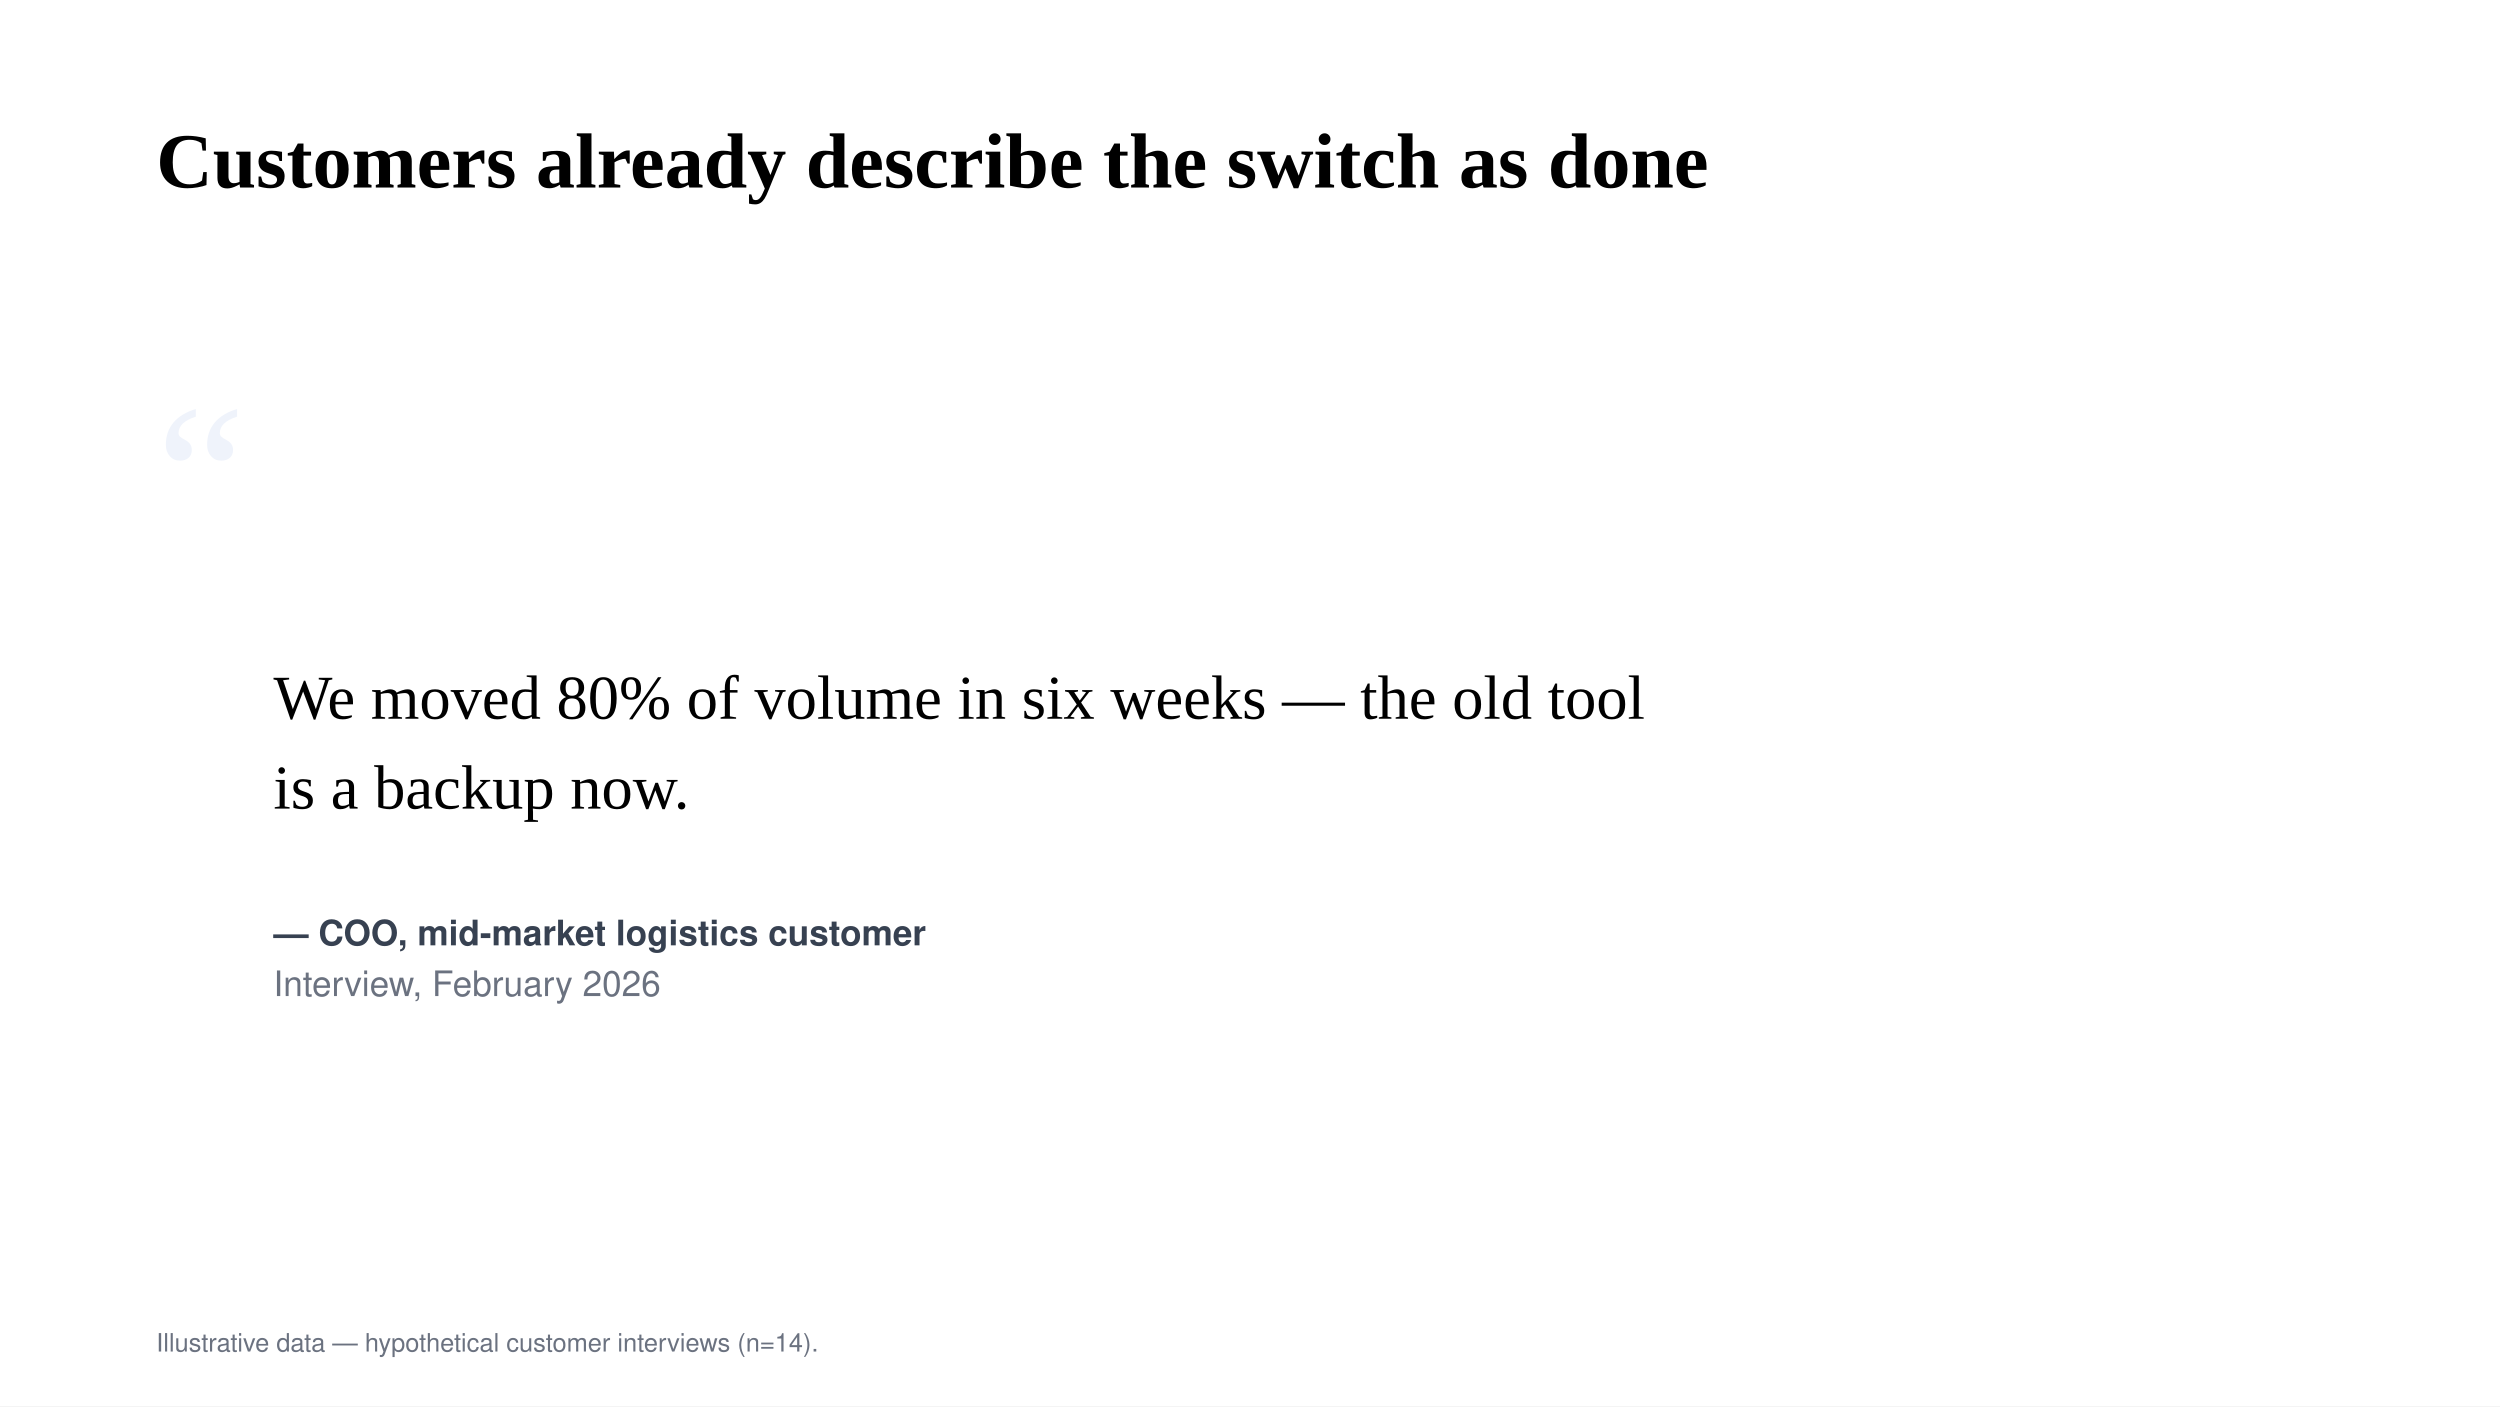
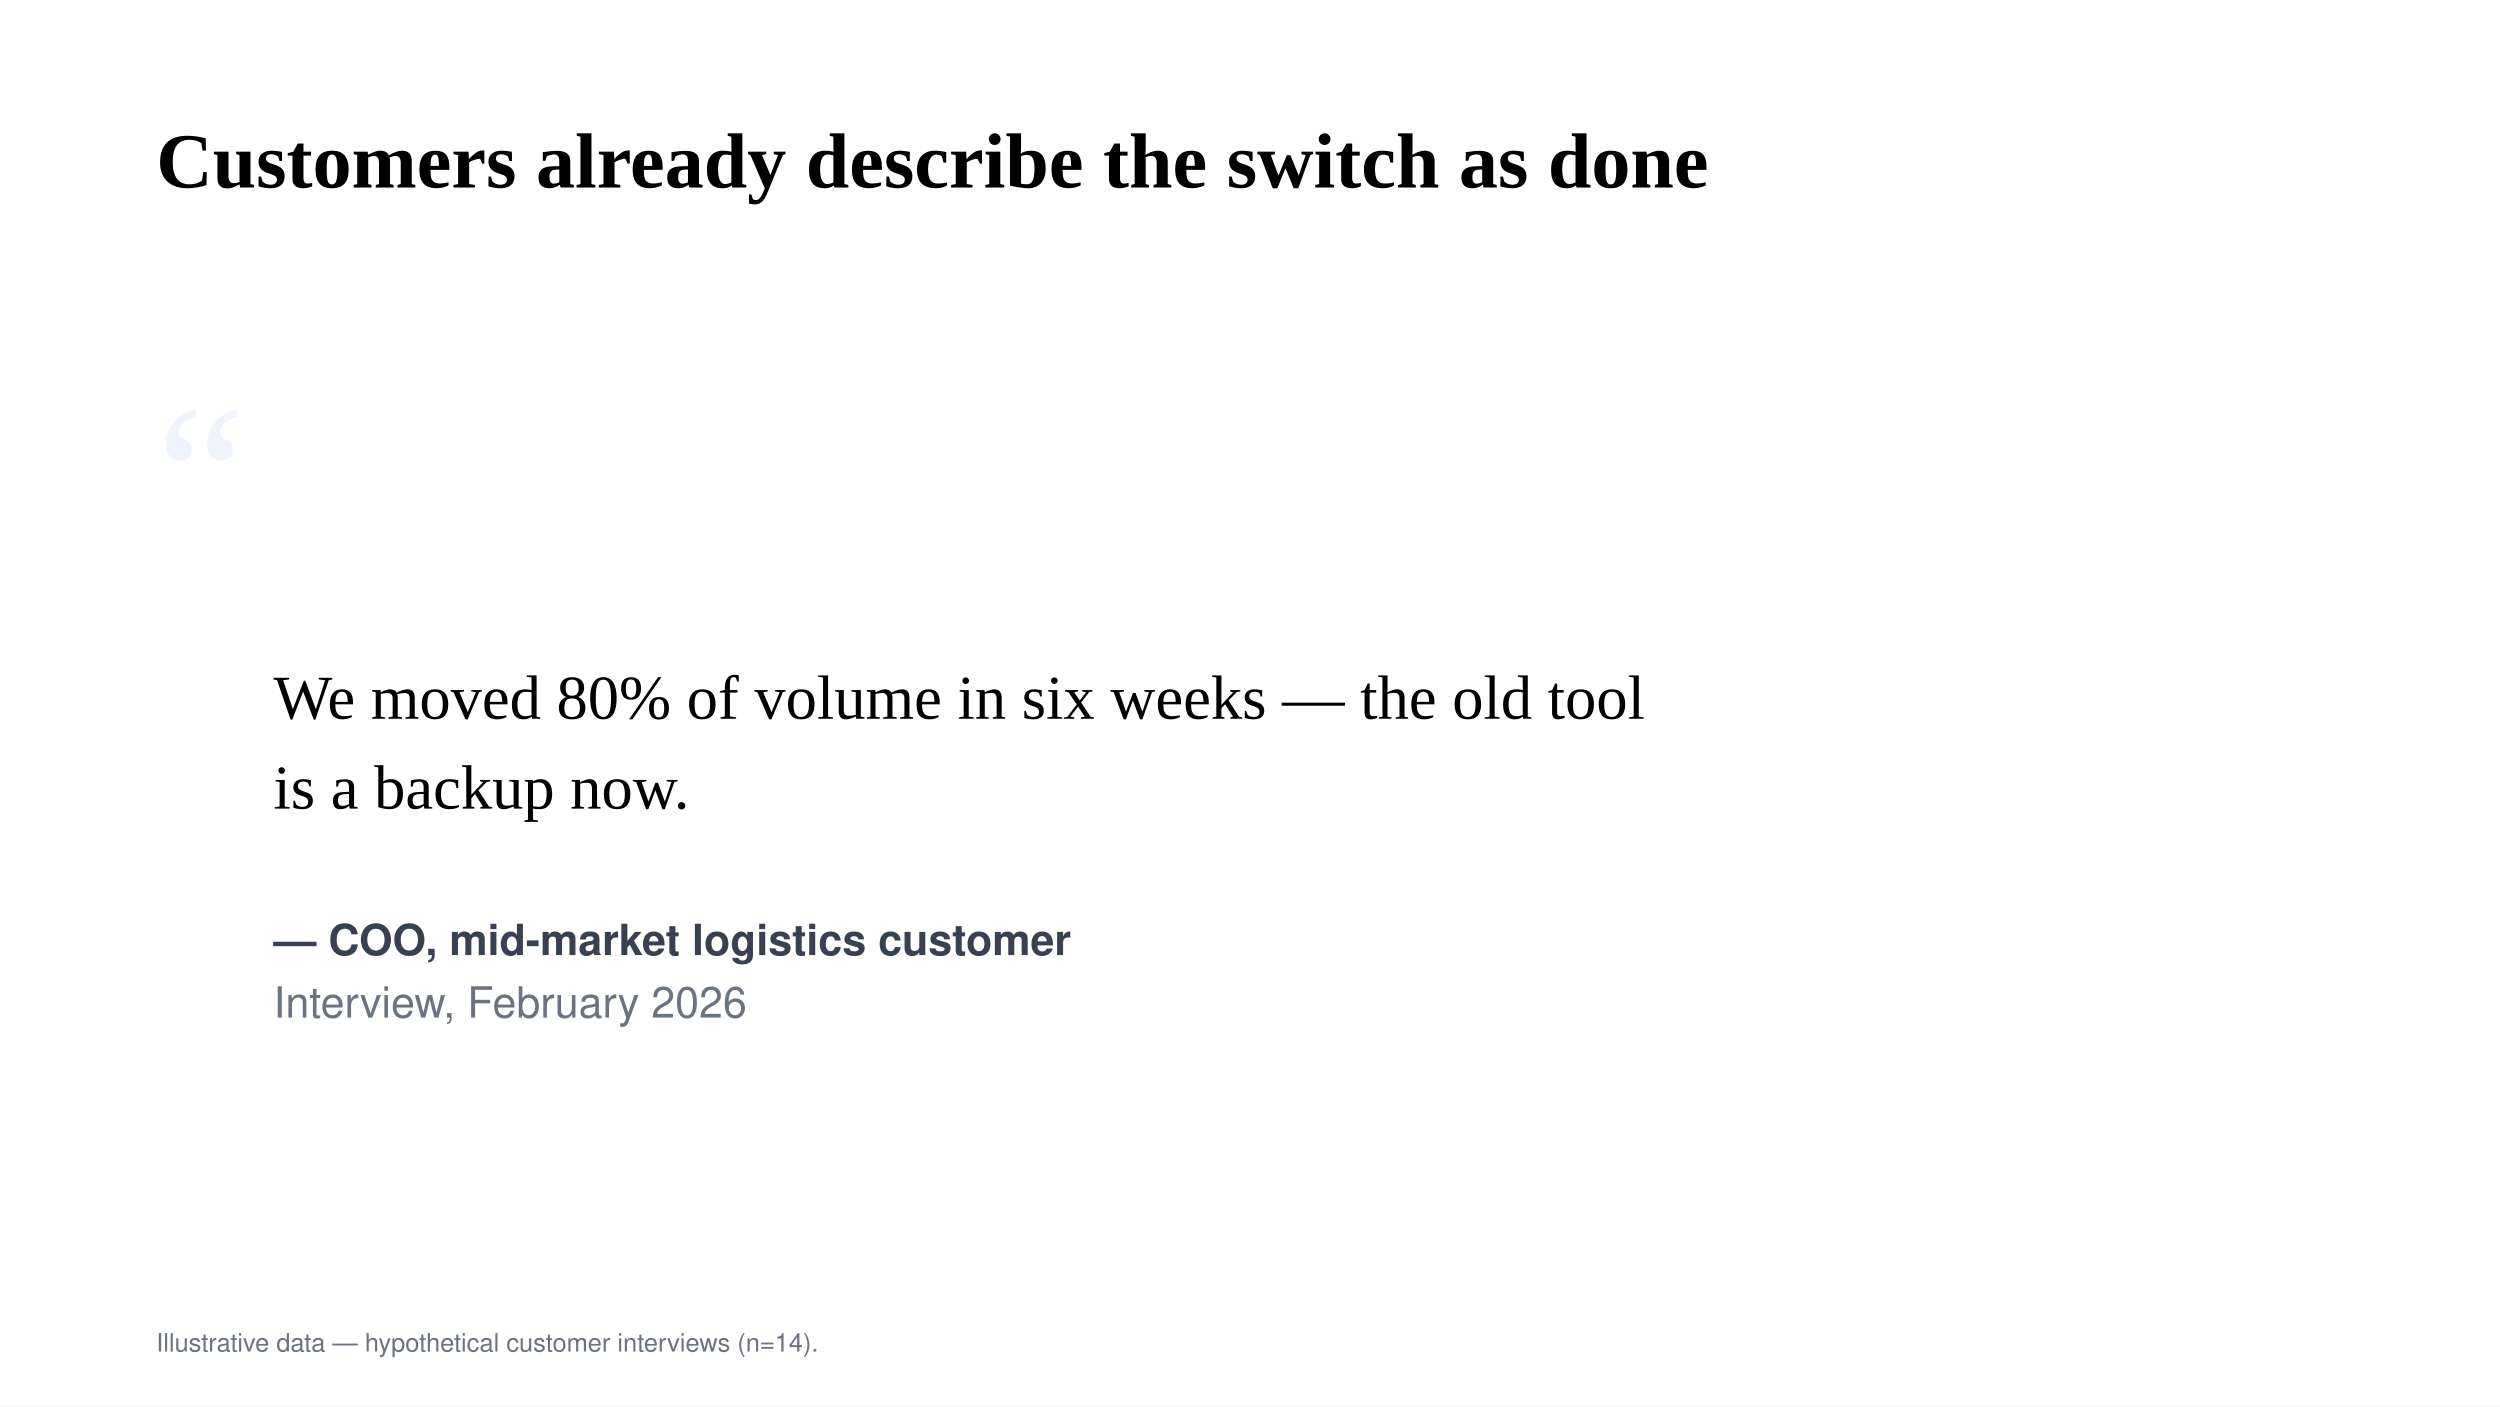
<svg xmlns="http://www.w3.org/2000/svg" viewBox="0 0 1280 720" width="1280" height="720" role="img" aria-label="Customers already describe the switch as done">
  <rect width="1280" height="720" fill="#FFFFFF" />
  <text x="80.0" y="96.0" font-family="Georgia, 'Times New Roman', 'Hiragino Mincho ProN', 'Yu Mincho', serif" font-size="40" fill="#000000" font-weight="bold" text-anchor="start">Customers already describe the switch as done</text>
  <text x="80.0" y="278.0" font-family="Georgia, 'Times New Roman', 'Hiragino Mincho ProN', 'Yu Mincho', serif" font-size="103" fill="#EFF3FB" font-weight="normal" text-anchor="start">“</text>
  <text x="140.0" y="368.0" font-family="Georgia, 'Times New Roman', 'Hiragino Mincho ProN', 'Yu Mincho', serif" font-size="32" fill="#000000" font-weight="normal" text-anchor="start">We moved 80% of volume in six weeks — the old tool</text>
  <text x="140.0" y="414.0" font-family="Georgia, 'Times New Roman', 'Hiragino Mincho ProN', 'Yu Mincho', serif" font-size="32" fill="#000000" font-weight="normal" text-anchor="start">is a backup now.</text>
-   <text x="140.0" y="484.0" font-family="'Helvetica Neue', Helvetica, Arial, 'Hiragino Sans', 'Yu Gothic', 'Noto Sans JP', 'Meiryo', sans-serif" font-size="18" fill="#374151" font-weight="600" text-anchor="start">— COO, mid-market logistics customer</text>
-   <text x="140.0" y="510.0" font-family="'Helvetica Neue', Helvetica, Arial, 'Hiragino Sans', 'Yu Gothic', 'Noto Sans JP', 'Meiryo', sans-serif" font-size="18" fill="#6B7280" font-weight="normal" text-anchor="start">Interview, February 2026</text>
+   <text x="140.0" y="489.0" font-family="'Helvetica Neue', Helvetica, Arial, 'Hiragino Sans', 'Yu Gothic', 'Noto Sans JP', 'Meiryo', sans-serif" font-size="22" fill="#374151" font-weight="600" text-anchor="start">— COO, mid-market logistics customer</text>
+   <text x="140.0" y="521.0" font-family="'Helvetica Neue', Helvetica, Arial, 'Hiragino Sans', 'Yu Gothic', 'Noto Sans JP', 'Meiryo', sans-serif" font-size="22" fill="#6B7280" font-weight="normal" text-anchor="start">Interview, February 2026</text>
  <text x="80.0" y="692.0" font-family="'Helvetica Neue', Helvetica, Arial, 'Hiragino Sans', 'Yu Gothic', 'Noto Sans JP', 'Meiryo', sans-serif" font-size="13" fill="#6B7280" font-weight="normal" text-anchor="start">Illustrative data — hypothetical customer interviews (n=14).</text>
</svg>
